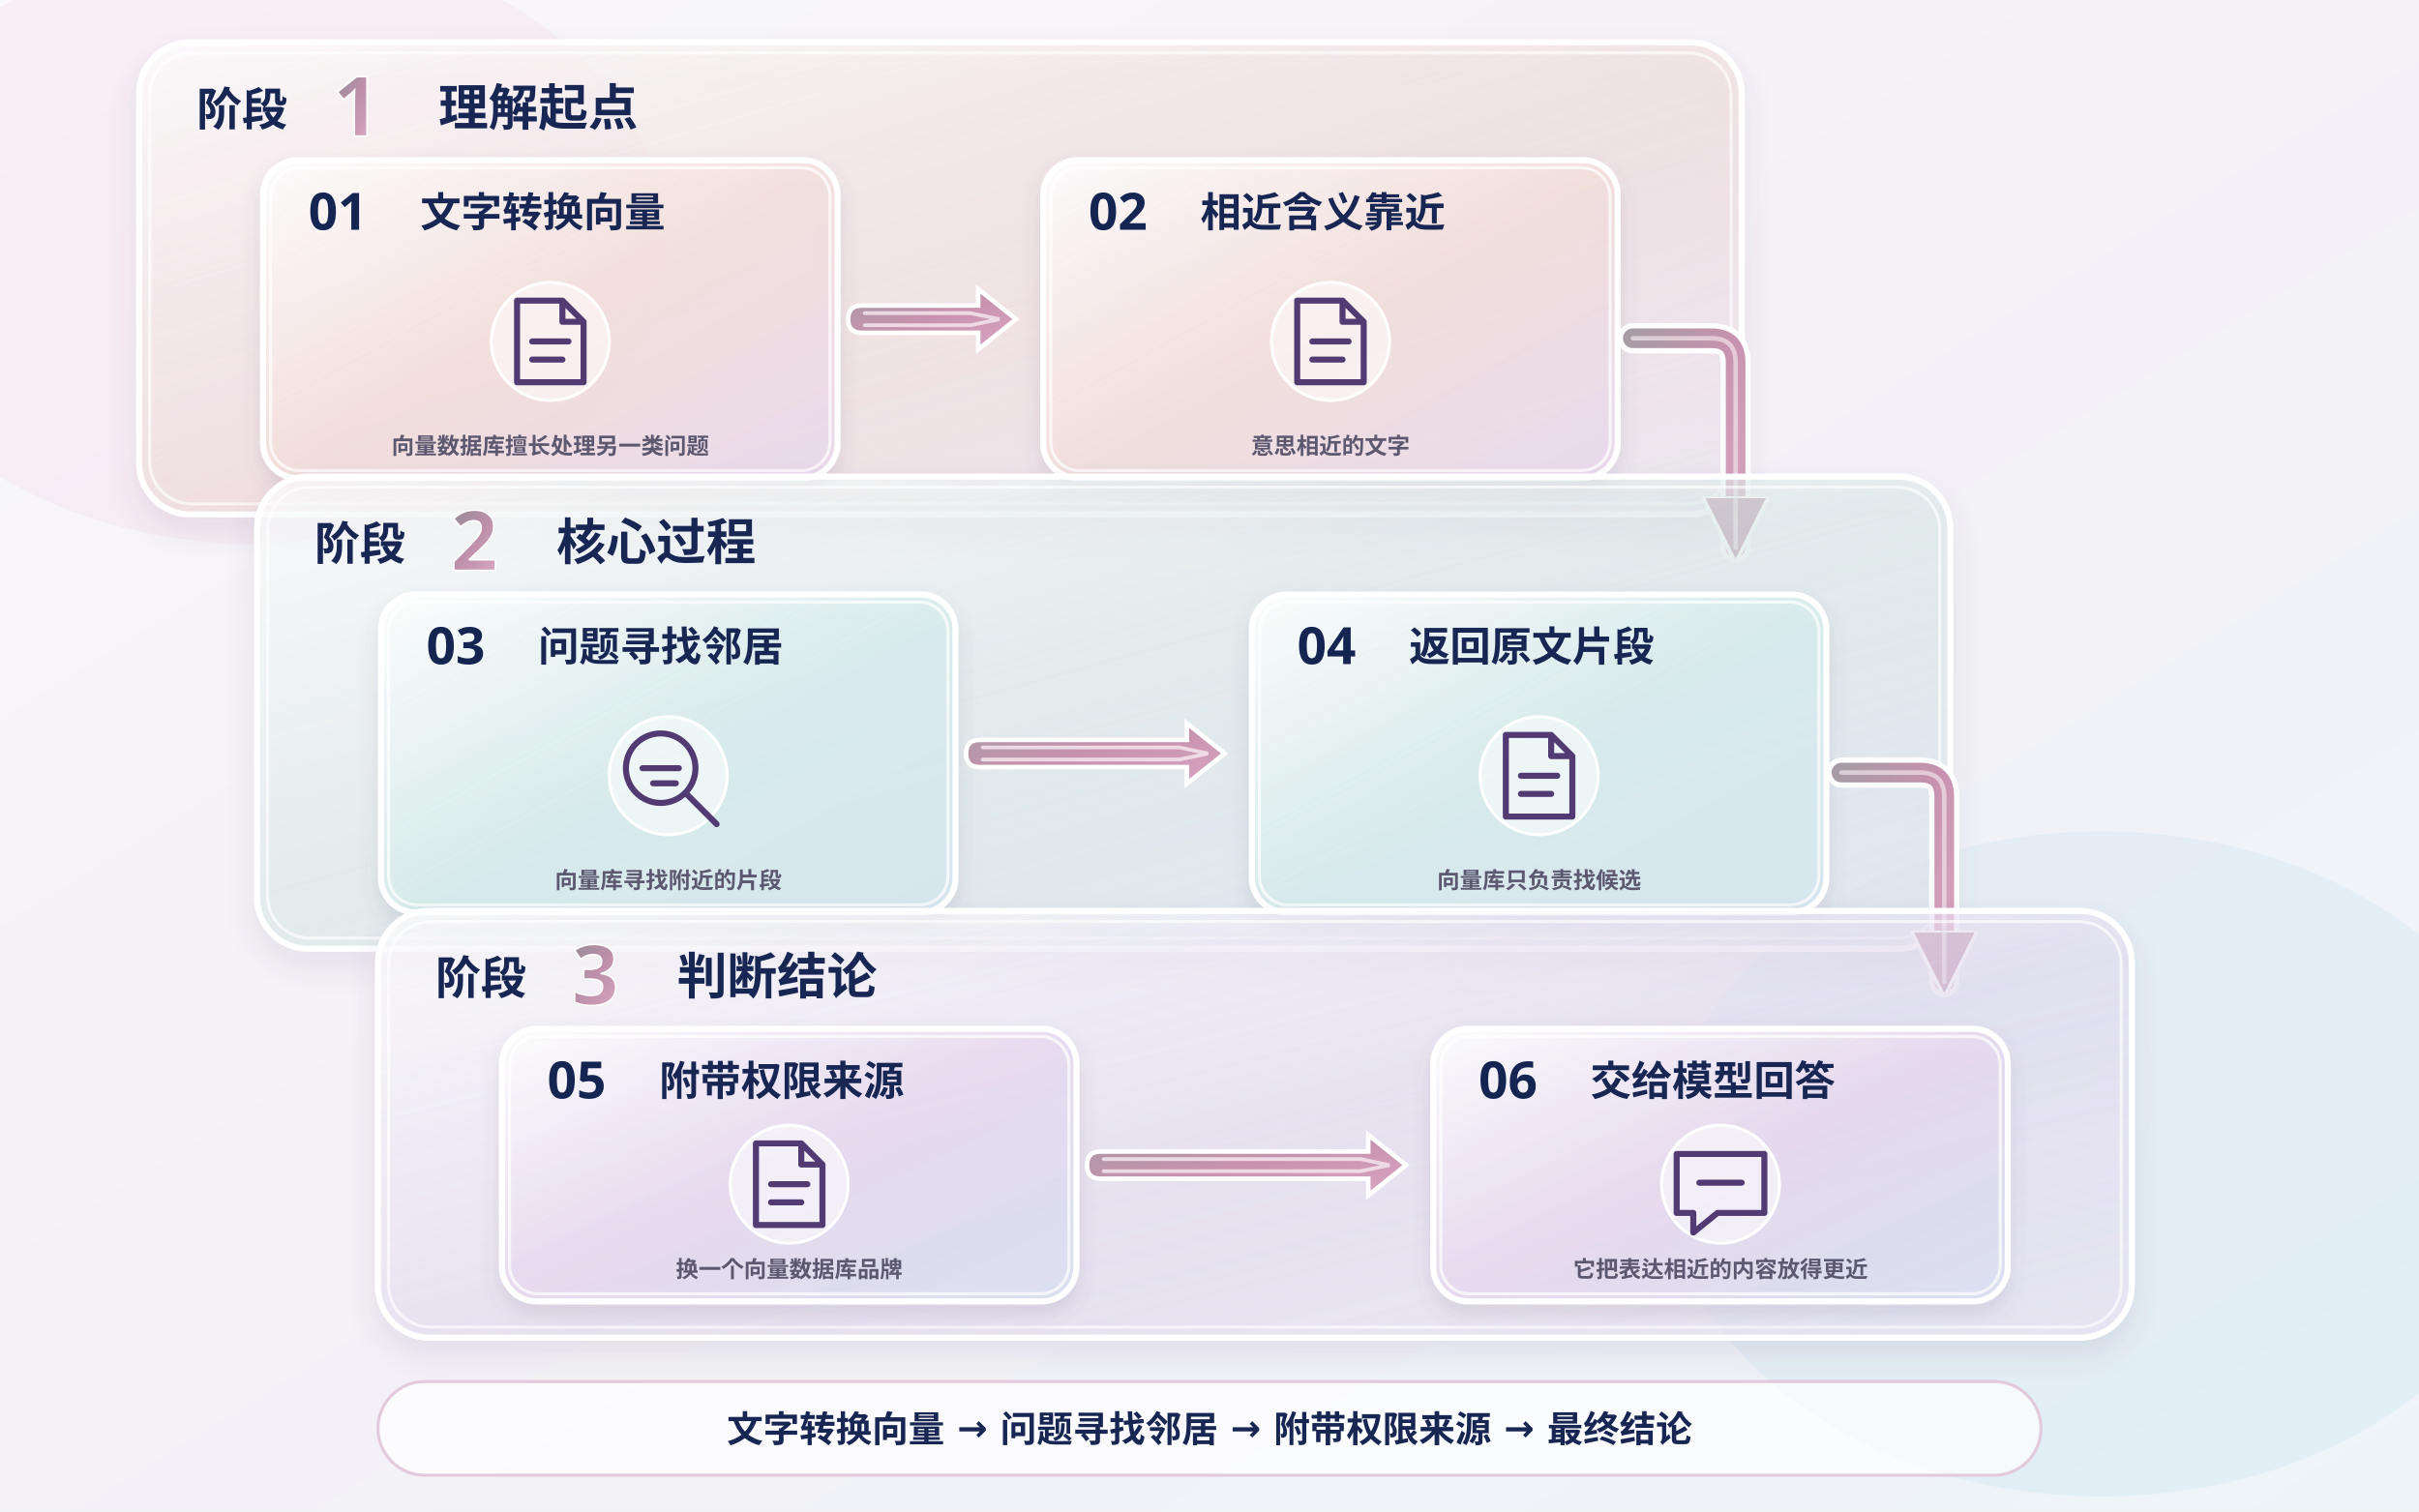
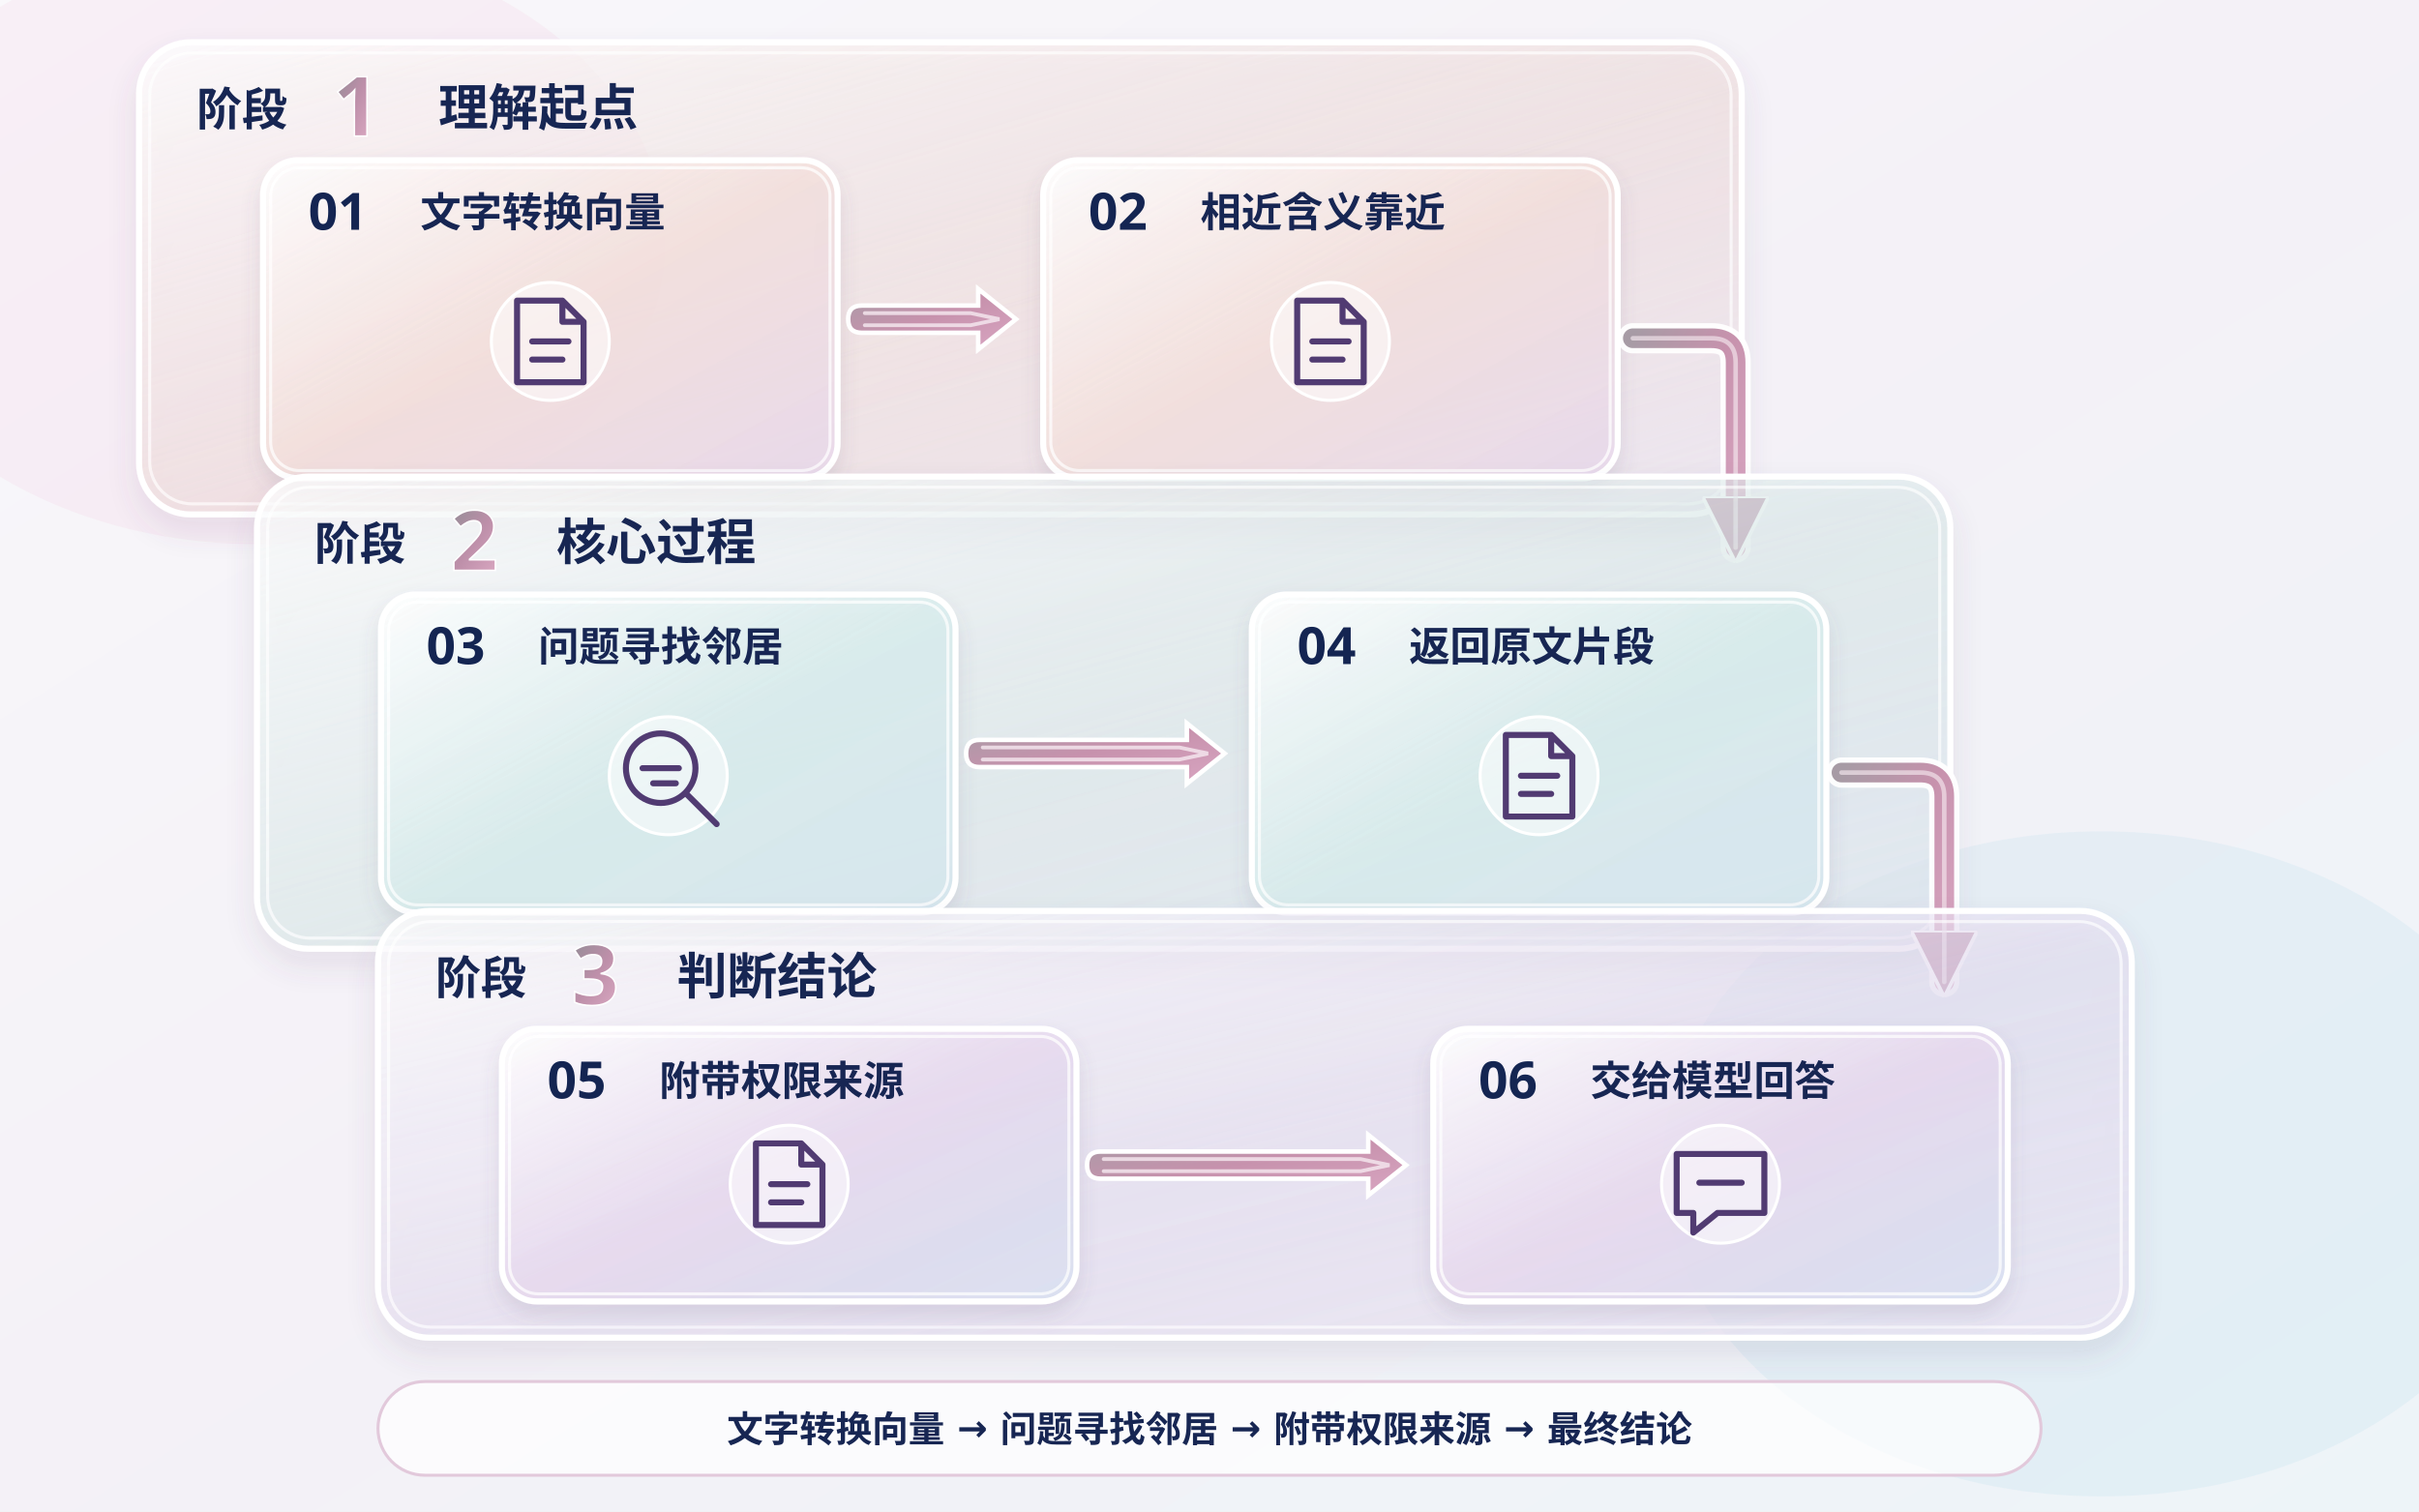
<svg xmlns="http://www.w3.org/2000/svg" width="1600" height="1000" viewBox="0 0 1600 1000">
  <defs>
    <linearGradient id="bg" x1="0" y1="0" x2="1" y2="1">
      <stop stop-color="#f9f8fb" />
      <stop offset=".48" stop-color="#f4f1f7" />
      <stop offset="1" stop-color="#edf4f8" />
    </linearGradient>
    <linearGradient id="stageWarm" x1="0" y1="0" x2="1" y2="1">
      <stop stop-color="#fff" stop-opacity=".76" />
      <stop offset=".55" stop-color="#f0d9d6" stop-opacity=".48" />
      <stop offset="1" stop-color="#eee7f3" stop-opacity=".66" />
    </linearGradient>
    <linearGradient id="stageCool" x1="0" y1="0" x2="1" y2="1">
      <stop stop-color="#fff" stop-opacity=".77" />
      <stop offset=".55" stop-color="#d8e9e8" stop-opacity=".54" />
      <stop offset="1" stop-color="#e0e6f2" stop-opacity=".65" />
    </linearGradient>
    <linearGradient id="stageViolet" x1="0" y1="0" x2="1" y2="1">
      <stop stop-color="#fff" stop-opacity=".78" />
      <stop offset=".55" stop-color="#e5ddf1" stop-opacity=".58" />
      <stop offset="1" stop-color="#ece5f5" stop-opacity=".68" />
    </linearGradient>
    <linearGradient id="cardWarm" x1="0" y1="0" x2="1" y2="1">
      <stop stop-color="#fff" stop-opacity=".91" />
      <stop offset=".5" stop-color="#f6e1dd" stop-opacity=".75" />
      <stop offset="1" stop-color="#e9d8ee" stop-opacity=".78" />
    </linearGradient>
    <linearGradient id="cardMint" x1="0" y1="0" x2="1" y2="1">
      <stop stop-color="#fff" stop-opacity=".92" />
      <stop offset=".5" stop-color="#d9eeee" stop-opacity=".77" />
      <stop offset="1" stop-color="#d8e8f1" stop-opacity=".78" />
    </linearGradient>
    <linearGradient id="cardViolet" x1="0" y1="0" x2="1" y2="1">
      <stop stop-color="#fff" stop-opacity=".92" />
      <stop offset=".5" stop-color="#e8daf0" stop-opacity=".78" />
      <stop offset="1" stop-color="#d9e2f3" stop-opacity=".8" />
    </linearGradient>
    <linearGradient id="arrowGrad" x1="0" y1="0" x2="1" y2="1">
      <stop stop-color="#a79ba5" />
      <stop offset=".48" stop-color="#c792ad" />
      <stop offset="1" stop-color="#d9a6c2" />
    </linearGradient>
    <linearGradient id="numberGrad" x1="0" y1="0" x2="1" y2="1">
      <stop stop-color="#978d98" />
      <stop offset=".5" stop-color="#bd8fa9" />
      <stop offset="1" stop-color="#d7a5bf" />
    </linearGradient>
    <filter id="stageShadow" x="-20%" y="-20%" width="140%" height="150%">
      <feDropShadow dx="0" dy="10" stdDeviation="9" flood-color="#5f5674" flood-opacity=".16" />
    </filter>
    <filter id="shadow" x="-20%" y="-20%" width="140%" height="150%">
      <feDropShadow dx="0" dy="7" stdDeviation="6" flood-color="#665875" flood-opacity=".16" />
    </filter>
    <marker id="arrow" markerUnits="userSpaceOnUse" markerWidth="44" markerHeight="44" refX="34" refY="22" orient="auto">
      <path d="M0 0L44 22L0 44Z" fill="#bd91aa" stroke="#fff" stroke-width="2.5" />
    </marker>
  </defs>
  <rect width="1600" height="1000" fill="url(#bg)" />
  <ellipse cx="170" cy="160" rx="270" ry="200" fill="#eeb9d0" opacity=".14" />
  <ellipse cx="1390" cy="770" rx="290" ry="220" fill="#9acfe4" opacity=".14" />
  <g filter="url(#stageShadow)">
    <rect x="92" y="28.0" width="1060" height="312.333" rx="34" fill="url(#stageWarm)" stroke="#fff" stroke-width="4" />
    <rect x="99" y="35.0" width="1046" height="298.333" rx="28" fill="none" stroke="#fff" stroke-opacity=".66" stroke-width="2" />
  </g>
  <text x="130" y="83.0" text-anchor="start" font-family="Noto Sans SC, Microsoft YaHei, sans-serif" font-size="30" font-weight="850" fill="#172653">阶段</text>
  <text x="220" y="90.0" font-family="Noto Sans SC, Microsoft YaHei, sans-serif" font-size="55" font-weight="950" fill="url(#numberGrad)" stroke="#fff" stroke-width="1">1</text>
  <text x="290" y="83.0" text-anchor="start" font-family="Noto Sans SC, Microsoft YaHei, sans-serif" font-size="33" font-weight="900" fill="#172653">理解起点</text>
  <g filter="url(#shadow)">
    <rect x="174" y="106.0" width="380" height="210.333" rx="23" fill="url(#cardWarm)" stroke="#fff" stroke-width="4" />
    <rect x="179" y="111.0" width="370" height="200.333" rx="19" fill="none" stroke="#fff" stroke-opacity=".72" stroke-width="2" />
  </g>
  <text x="204" y="152.0" text-anchor="start" font-family="Noto Sans SC, Microsoft YaHei, sans-serif" font-size="34" font-weight="900" fill="#142552">01</text>
  <text x="278" y="150.0" text-anchor="start" font-family="Noto Sans SC, Microsoft YaHei, sans-serif" font-size="27" font-weight="850" fill="#172653">文字转换向量</text>
  <circle cx="364.0" cy="225.89" r="39" fill="#fff" fill-opacity=".54" stroke="#fff" stroke-width="2" />
  <path d="M342.0,198.89h30l14,14v40h-44z M372.0,198.89v14h14 M352.0,225.89h24 M352.0,237.89h20" fill="none" stroke="#513b72" stroke-width="4" stroke-linecap="round" stroke-linejoin="round" />
-   <text x="364.0" y="300.333" text-anchor="middle" font-family="Noto Sans SC, Microsoft YaHei, sans-serif" font-size="15" font-weight="580" fill="#5c5870">向量数据库擅长处理另一类问题</text>
  <g filter="url(#shadow)">
    <rect x="690" y="106.0" width="380" height="210.333" rx="23" fill="url(#cardWarm)" stroke="#fff" stroke-width="4" />
    <rect x="695" y="111.0" width="370" height="200.333" rx="19" fill="none" stroke="#fff" stroke-opacity=".72" stroke-width="2" />
  </g>
  <text x="720" y="152.0" text-anchor="start" font-family="Noto Sans SC, Microsoft YaHei, sans-serif" font-size="34" font-weight="900" fill="#142552">02</text>
  <text x="794" y="150.0" text-anchor="start" font-family="Noto Sans SC, Microsoft YaHei, sans-serif" font-size="27" font-weight="850" fill="#172653">相近含义靠近</text>
  <circle cx="880.0" cy="225.89" r="39" fill="#fff" fill-opacity=".54" stroke="#fff" stroke-width="2" />
  <path d="M858.0,198.89h30l14,14v40h-44z M888.0,198.89v14h14 M868.0,225.89h24 M868.0,237.89h20" fill="none" stroke="#513b72" stroke-width="4" stroke-linecap="round" stroke-linejoin="round" />
-   <text x="880.0" y="300.333" text-anchor="middle" font-family="Noto Sans SC, Microsoft YaHei, sans-serif" font-size="15" font-weight="580" fill="#5c5870">意思相近的文字</text>
  <g>
    <path d="M570 202.167 H647 V191.167 L672 211.167 L647 231.167 V220.167 H570         Q561 220.167 561 211.167 Q561 202.167 570 202.167 Z" fill="url(#arrowGrad)" stroke="#fff" stroke-width="3" />
    <path d="M572 207.167 H642 L661 211.167 L642 215.167 H572" fill="none" stroke="#f5e8ef" stroke-opacity=".82" stroke-width="2.5" stroke-linecap="round" />
  </g>
  <g>
    <path d="M1080 223.787 H1132 Q1148 223.787 1148 239.787 V362.333" fill="none" stroke="#fff" stroke-opacity=".92" stroke-width="20" stroke-linecap="round" stroke-linejoin="round" />
    <path d="M1080 223.787 H1132 Q1148 223.787 1148 239.787 V362.333" fill="none" stroke="url(#arrowGrad)" stroke-width="13" stroke-linecap="round" stroke-linejoin="round" marker-end="url(#arrow)" />
    <path d="M1080 223.787 H1132 Q1148 223.787 1148 239.787 V362.333" fill="none" stroke="#f5e8ef" stroke-opacity=".64" stroke-width="3" stroke-linecap="round" stroke-linejoin="round" />
  </g>
  <g filter="url(#stageShadow)">
    <rect x="170" y="315.333" width="1120" height="312.333" rx="34" fill="url(#stageCool)" stroke="#fff" stroke-width="4" />
    <rect x="177" y="322.333" width="1106" height="298.333" rx="28" fill="none" stroke="#fff" stroke-opacity=".66" stroke-width="2" />
  </g>
  <text x="208" y="370.333" text-anchor="start" font-family="Noto Sans SC, Microsoft YaHei, sans-serif" font-size="30" font-weight="850" fill="#172653">阶段</text>
  <text x="298" y="377.333" font-family="Noto Sans SC, Microsoft YaHei, sans-serif" font-size="55" font-weight="950" fill="url(#numberGrad)" stroke="#fff" stroke-width="1">2</text>
  <text x="368" y="370.333" text-anchor="start" font-family="Noto Sans SC, Microsoft YaHei, sans-serif" font-size="33" font-weight="900" fill="#172653">核心过程</text>
  <g filter="url(#shadow)">
    <rect x="252" y="393.333" width="380" height="210.333" rx="23" fill="url(#cardMint)" stroke="#fff" stroke-width="4" />
    <rect x="257" y="398.333" width="370" height="200.333" rx="19" fill="none" stroke="#fff" stroke-opacity=".72" stroke-width="2" />
  </g>
  <text x="282" y="439.333" text-anchor="start" font-family="Noto Sans SC, Microsoft YaHei, sans-serif" font-size="34" font-weight="900" fill="#142552">03</text>
  <text x="356" y="437.333" text-anchor="start" font-family="Noto Sans SC, Microsoft YaHei, sans-serif" font-size="27" font-weight="850" fill="#172653">问题寻找邻居</text>
  <circle cx="442.0" cy="513.223" r="39" fill="#fff" fill-opacity=".54" stroke="#fff" stroke-width="2" />
  <circle cx="437.0" cy="508.223" r="23" fill="none" stroke="#513b72" stroke-width="4" stroke-linecap="round" stroke-linejoin="round" />
  <path d="M454.0,525.223l20,20 M425.0,508.223h24 M432.0,518.223h15" fill="none" stroke="#513b72" stroke-width="4" stroke-linecap="round" stroke-linejoin="round" />
-   <text x="442.0" y="587.667" text-anchor="middle" font-family="Noto Sans SC, Microsoft YaHei, sans-serif" font-size="15" font-weight="580" fill="#5c5870">向量库寻找附近的片段</text>
  <g filter="url(#shadow)">
    <rect x="828" y="393.333" width="380" height="210.333" rx="23" fill="url(#cardMint)" stroke="#fff" stroke-width="4" />
    <rect x="833" y="398.333" width="370" height="200.333" rx="19" fill="none" stroke="#fff" stroke-opacity=".72" stroke-width="2" />
  </g>
  <text x="858" y="439.333" text-anchor="start" font-family="Noto Sans SC, Microsoft YaHei, sans-serif" font-size="34" font-weight="900" fill="#142552">04</text>
  <text x="932" y="437.333" text-anchor="start" font-family="Noto Sans SC, Microsoft YaHei, sans-serif" font-size="27" font-weight="850" fill="#172653">返回原文片段</text>
  <circle cx="1018.0" cy="513.223" r="39" fill="#fff" fill-opacity=".54" stroke="#fff" stroke-width="2" />
  <path d="M996.0,486.223h30l14,14v40h-44z M1026.0,486.223v14h14 M1006.0,513.223h24 M1006.0,525.223h20" fill="none" stroke="#513b72" stroke-width="4" stroke-linecap="round" stroke-linejoin="round" />
-   <text x="1018.0" y="587.667" text-anchor="middle" font-family="Noto Sans SC, Microsoft YaHei, sans-serif" font-size="15" font-weight="580" fill="#5c5870">向量库只负责找候选</text>
  <g>
    <path d="M648 489.5 H785 V478.5 L810 498.5 L785 518.5 V507.5 H648         Q639 507.5 639 498.5 Q639 489.5 648 489.5 Z" fill="url(#arrowGrad)" stroke="#fff" stroke-width="3" />
    <path d="M650 494.5 H780 L799 498.5 L780 502.5 H650" fill="none" stroke="#f5e8ef" stroke-opacity=".82" stroke-width="2.5" stroke-linecap="round" />
  </g>
  <g>
    <path d="M1218 511.12 H1270 Q1286 511.12 1286 527.12 V649.667" fill="none" stroke="#fff" stroke-opacity=".92" stroke-width="20" stroke-linecap="round" stroke-linejoin="round" />
    <path d="M1218 511.12 H1270 Q1286 511.12 1286 527.12 V649.667" fill="none" stroke="url(#arrowGrad)" stroke-width="13" stroke-linecap="round" stroke-linejoin="round" marker-end="url(#arrow)" />
    <path d="M1218 511.12 H1270 Q1286 511.12 1286 527.12 V649.667" fill="none" stroke="#f5e8ef" stroke-opacity=".64" stroke-width="3" stroke-linecap="round" stroke-linejoin="round" />
  </g>
  <g filter="url(#stageShadow)">
    <rect x="250" y="602.667" width="1160" height="282.333" rx="34" fill="url(#stageViolet)" stroke="#fff" stroke-width="4" />
    <rect x="257" y="609.667" width="1146" height="268.333" rx="28" fill="none" stroke="#fff" stroke-opacity=".66" stroke-width="2" />
  </g>
  <text x="288" y="657.667" text-anchor="start" font-family="Noto Sans SC, Microsoft YaHei, sans-serif" font-size="30" font-weight="850" fill="#172653">阶段</text>
  <text x="378" y="664.667" font-family="Noto Sans SC, Microsoft YaHei, sans-serif" font-size="55" font-weight="950" fill="url(#numberGrad)" stroke="#fff" stroke-width="1">3</text>
  <text x="448" y="657.667" text-anchor="start" font-family="Noto Sans SC, Microsoft YaHei, sans-serif" font-size="33" font-weight="900" fill="#172653">判断结论</text>
  <g filter="url(#shadow)">
    <rect x="332" y="680.667" width="380" height="180.333" rx="23" fill="url(#cardViolet)" stroke="#fff" stroke-width="4" />
    <rect x="337" y="685.667" width="370" height="170.333" rx="19" fill="none" stroke="#fff" stroke-opacity=".72" stroke-width="2" />
  </g>
  <text x="362" y="726.667" text-anchor="start" font-family="Noto Sans SC, Microsoft YaHei, sans-serif" font-size="34" font-weight="900" fill="#142552">05</text>
  <text x="436" y="724.667" text-anchor="start" font-family="Noto Sans SC, Microsoft YaHei, sans-serif" font-size="27" font-weight="850" fill="#172653">附带权限来源</text>
  <circle cx="522.0" cy="783.457" r="39" fill="#fff" fill-opacity=".54" stroke="#fff" stroke-width="2" />
  <path d="M500.0,756.457h30l14,14v40h-44z M530.0,756.457v14h14 M510.0,783.457h24 M510.0,795.457h20" fill="none" stroke="#513b72" stroke-width="4" stroke-linecap="round" stroke-linejoin="round" />
-   <text x="522.0" y="845.0" text-anchor="middle" font-family="Noto Sans SC, Microsoft YaHei, sans-serif" font-size="15" font-weight="580" fill="#5c5870">换一个向量数据库品牌</text>
  <g filter="url(#shadow)">
    <rect x="948" y="680.667" width="380" height="180.333" rx="23" fill="url(#cardViolet)" stroke="#fff" stroke-width="4" />
    <rect x="953" y="685.667" width="370" height="170.333" rx="19" fill="none" stroke="#fff" stroke-opacity=".72" stroke-width="2" />
  </g>
  <text x="978" y="726.667" text-anchor="start" font-family="Noto Sans SC, Microsoft YaHei, sans-serif" font-size="34" font-weight="900" fill="#142552">06</text>
  <text x="1052" y="724.667" text-anchor="start" font-family="Noto Sans SC, Microsoft YaHei, sans-serif" font-size="27" font-weight="850" fill="#172653">交给模型回答</text>
  <circle cx="1138.0" cy="783.457" r="39" fill="#fff" fill-opacity=".54" stroke="#fff" stroke-width="2" />
  <path d="M1109.0,763.457h58v39h-31l-16,13v-13h-11z M1124.0,782.457h28" fill="none" stroke="#513b72" stroke-width="4" stroke-linecap="round" stroke-linejoin="round" />
-   <text x="1138.0" y="845.0" text-anchor="middle" font-family="Noto Sans SC, Microsoft YaHei, sans-serif" font-size="15" font-weight="580" fill="#5c5870">它把表达相近的内容放得更近</text>
  <g>
    <path d="M728 761.833 H905 V750.833 L930 770.833 L905 790.833 V779.833 H728         Q719 779.833 719 770.833 Q719 761.833 728 761.833 Z" fill="url(#arrowGrad)" stroke="#fff" stroke-width="3" />
    <path d="M730 766.833 H900 L919 770.833 L900 774.833 H730" fill="none" stroke="#f5e8ef" stroke-opacity=".82" stroke-width="2.5" stroke-linecap="round" />
  </g>
  <rect x="250" y="914" width="1100" height="62" rx="31" fill="#fff" fill-opacity=".72" stroke="#e2c9db" stroke-width="2" />
  <text x="800" y="954" text-anchor="middle" font-family="Noto Sans SC, Microsoft YaHei, sans-serif" font-size="24" font-weight="850" fill="#172653">文字转换向量  →  问题寻找邻居  →  附带权限来源  →  最终结论</text>
</svg>
